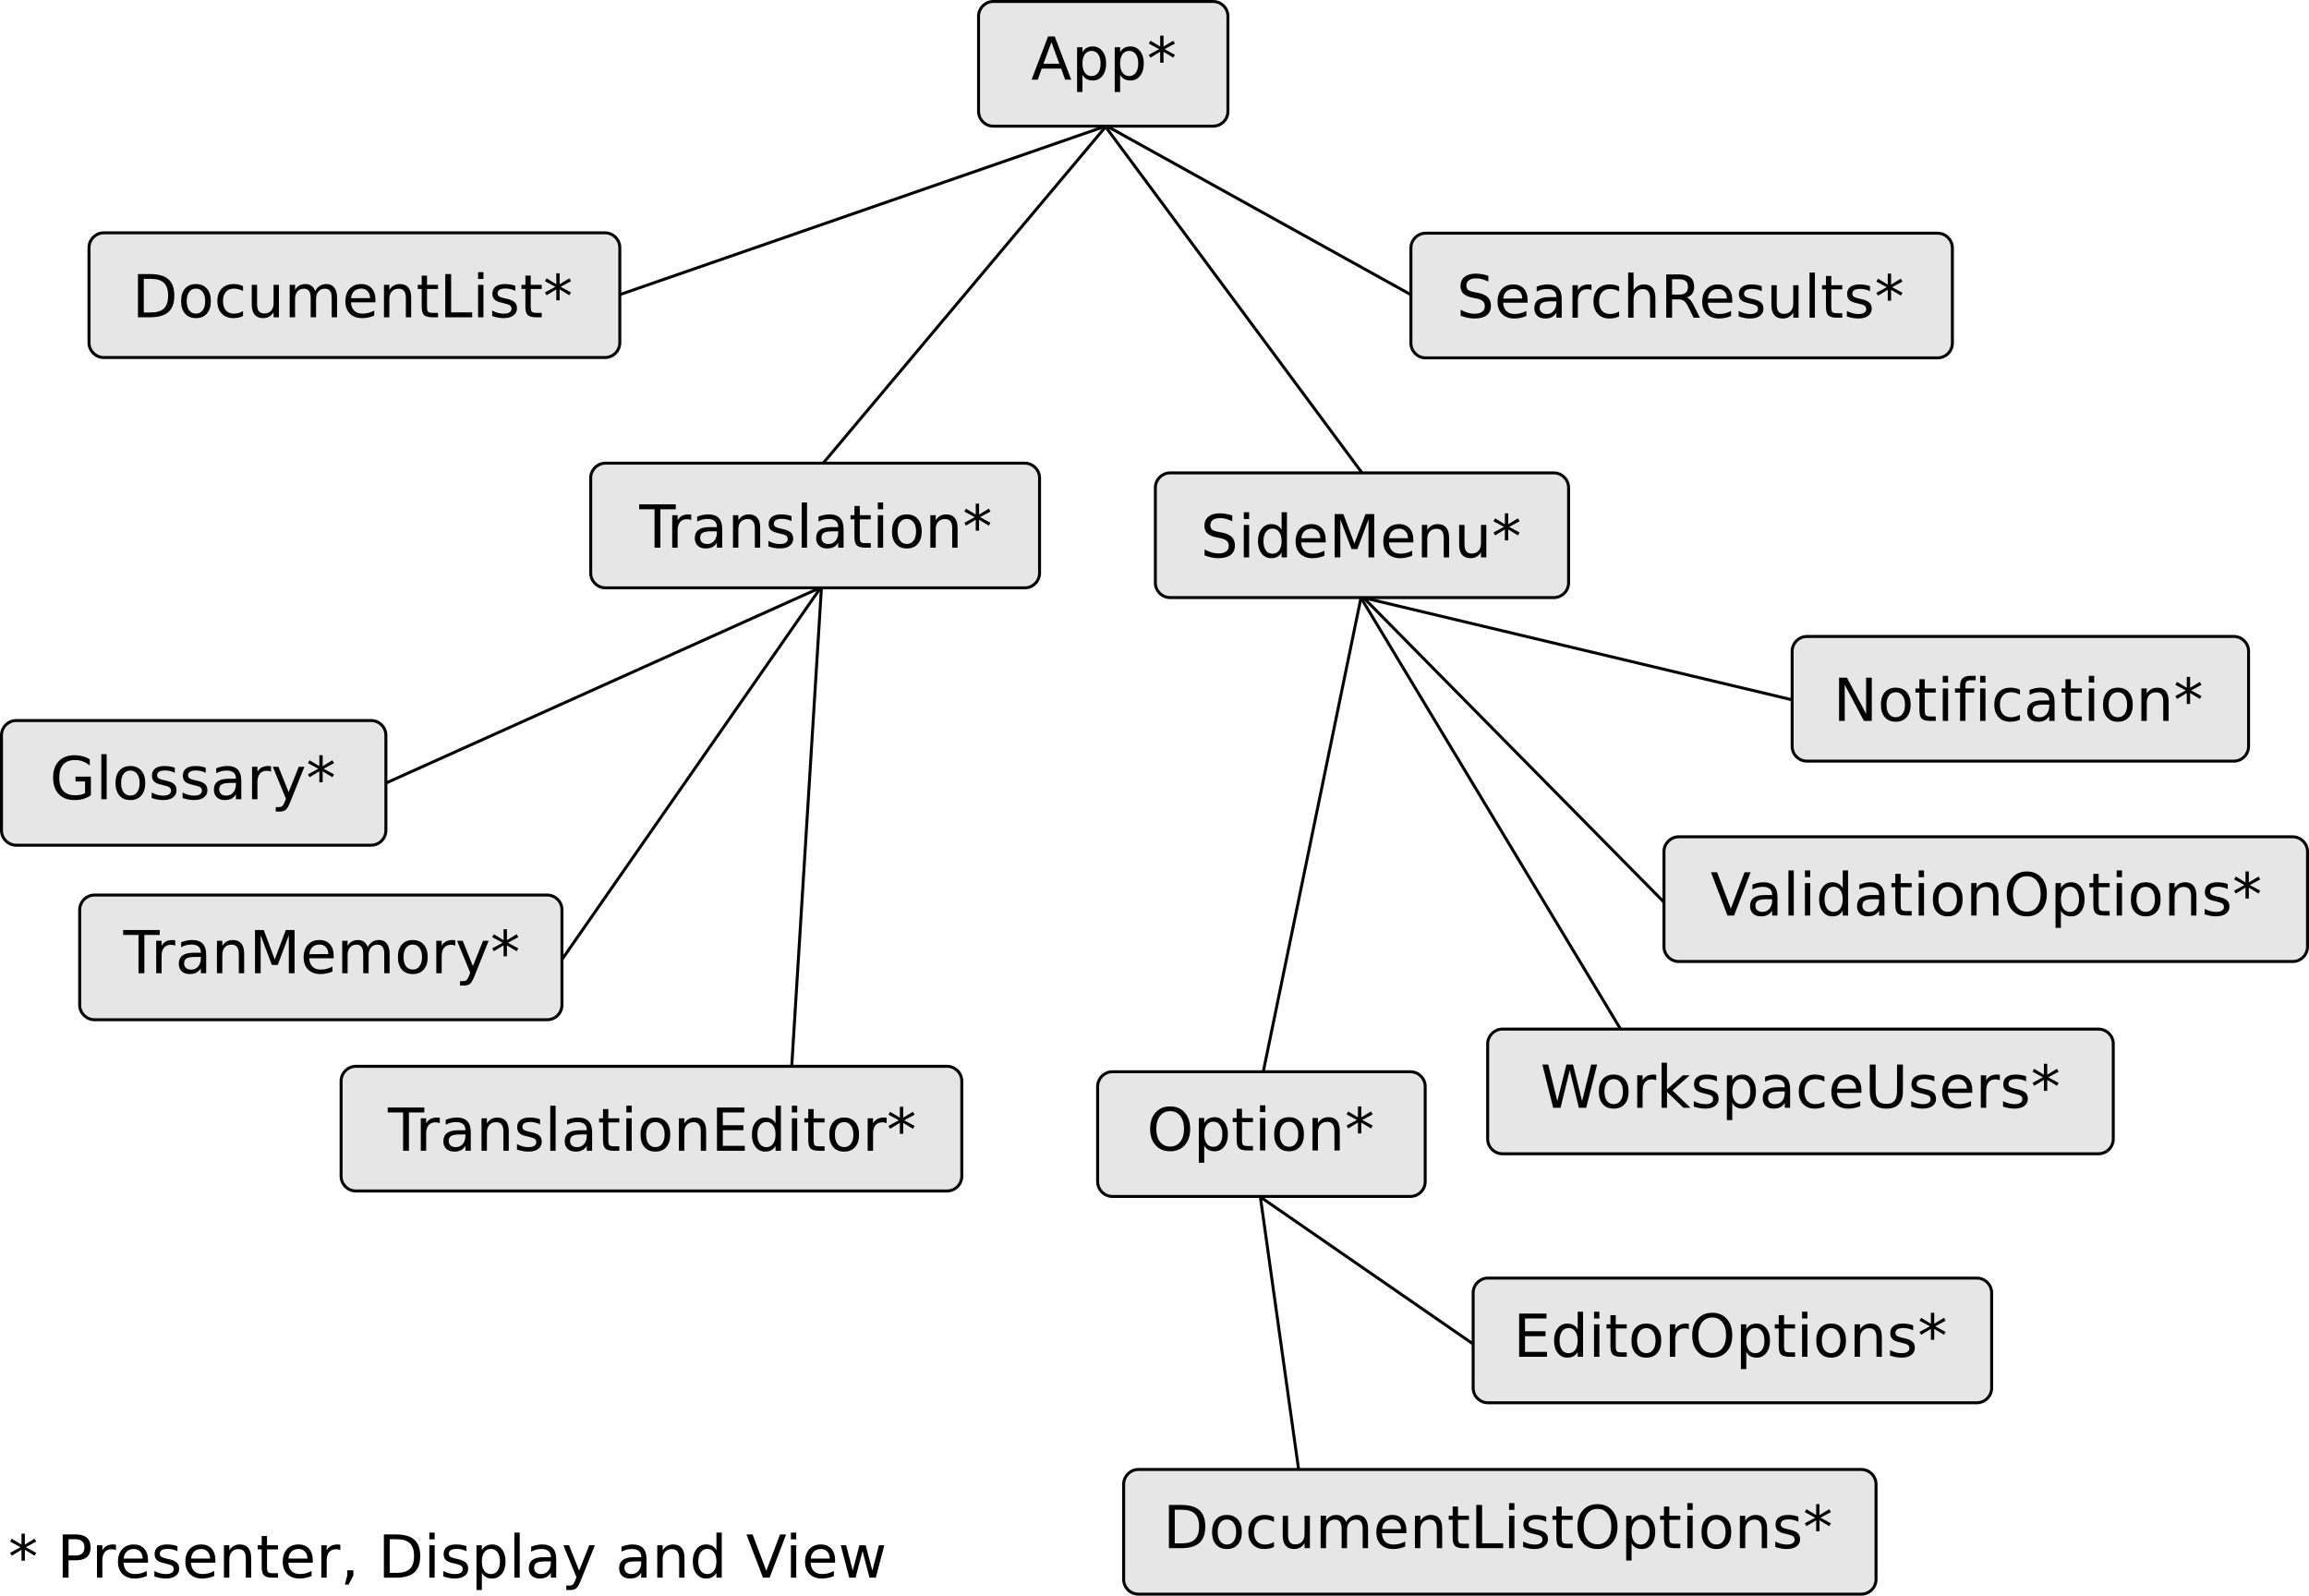
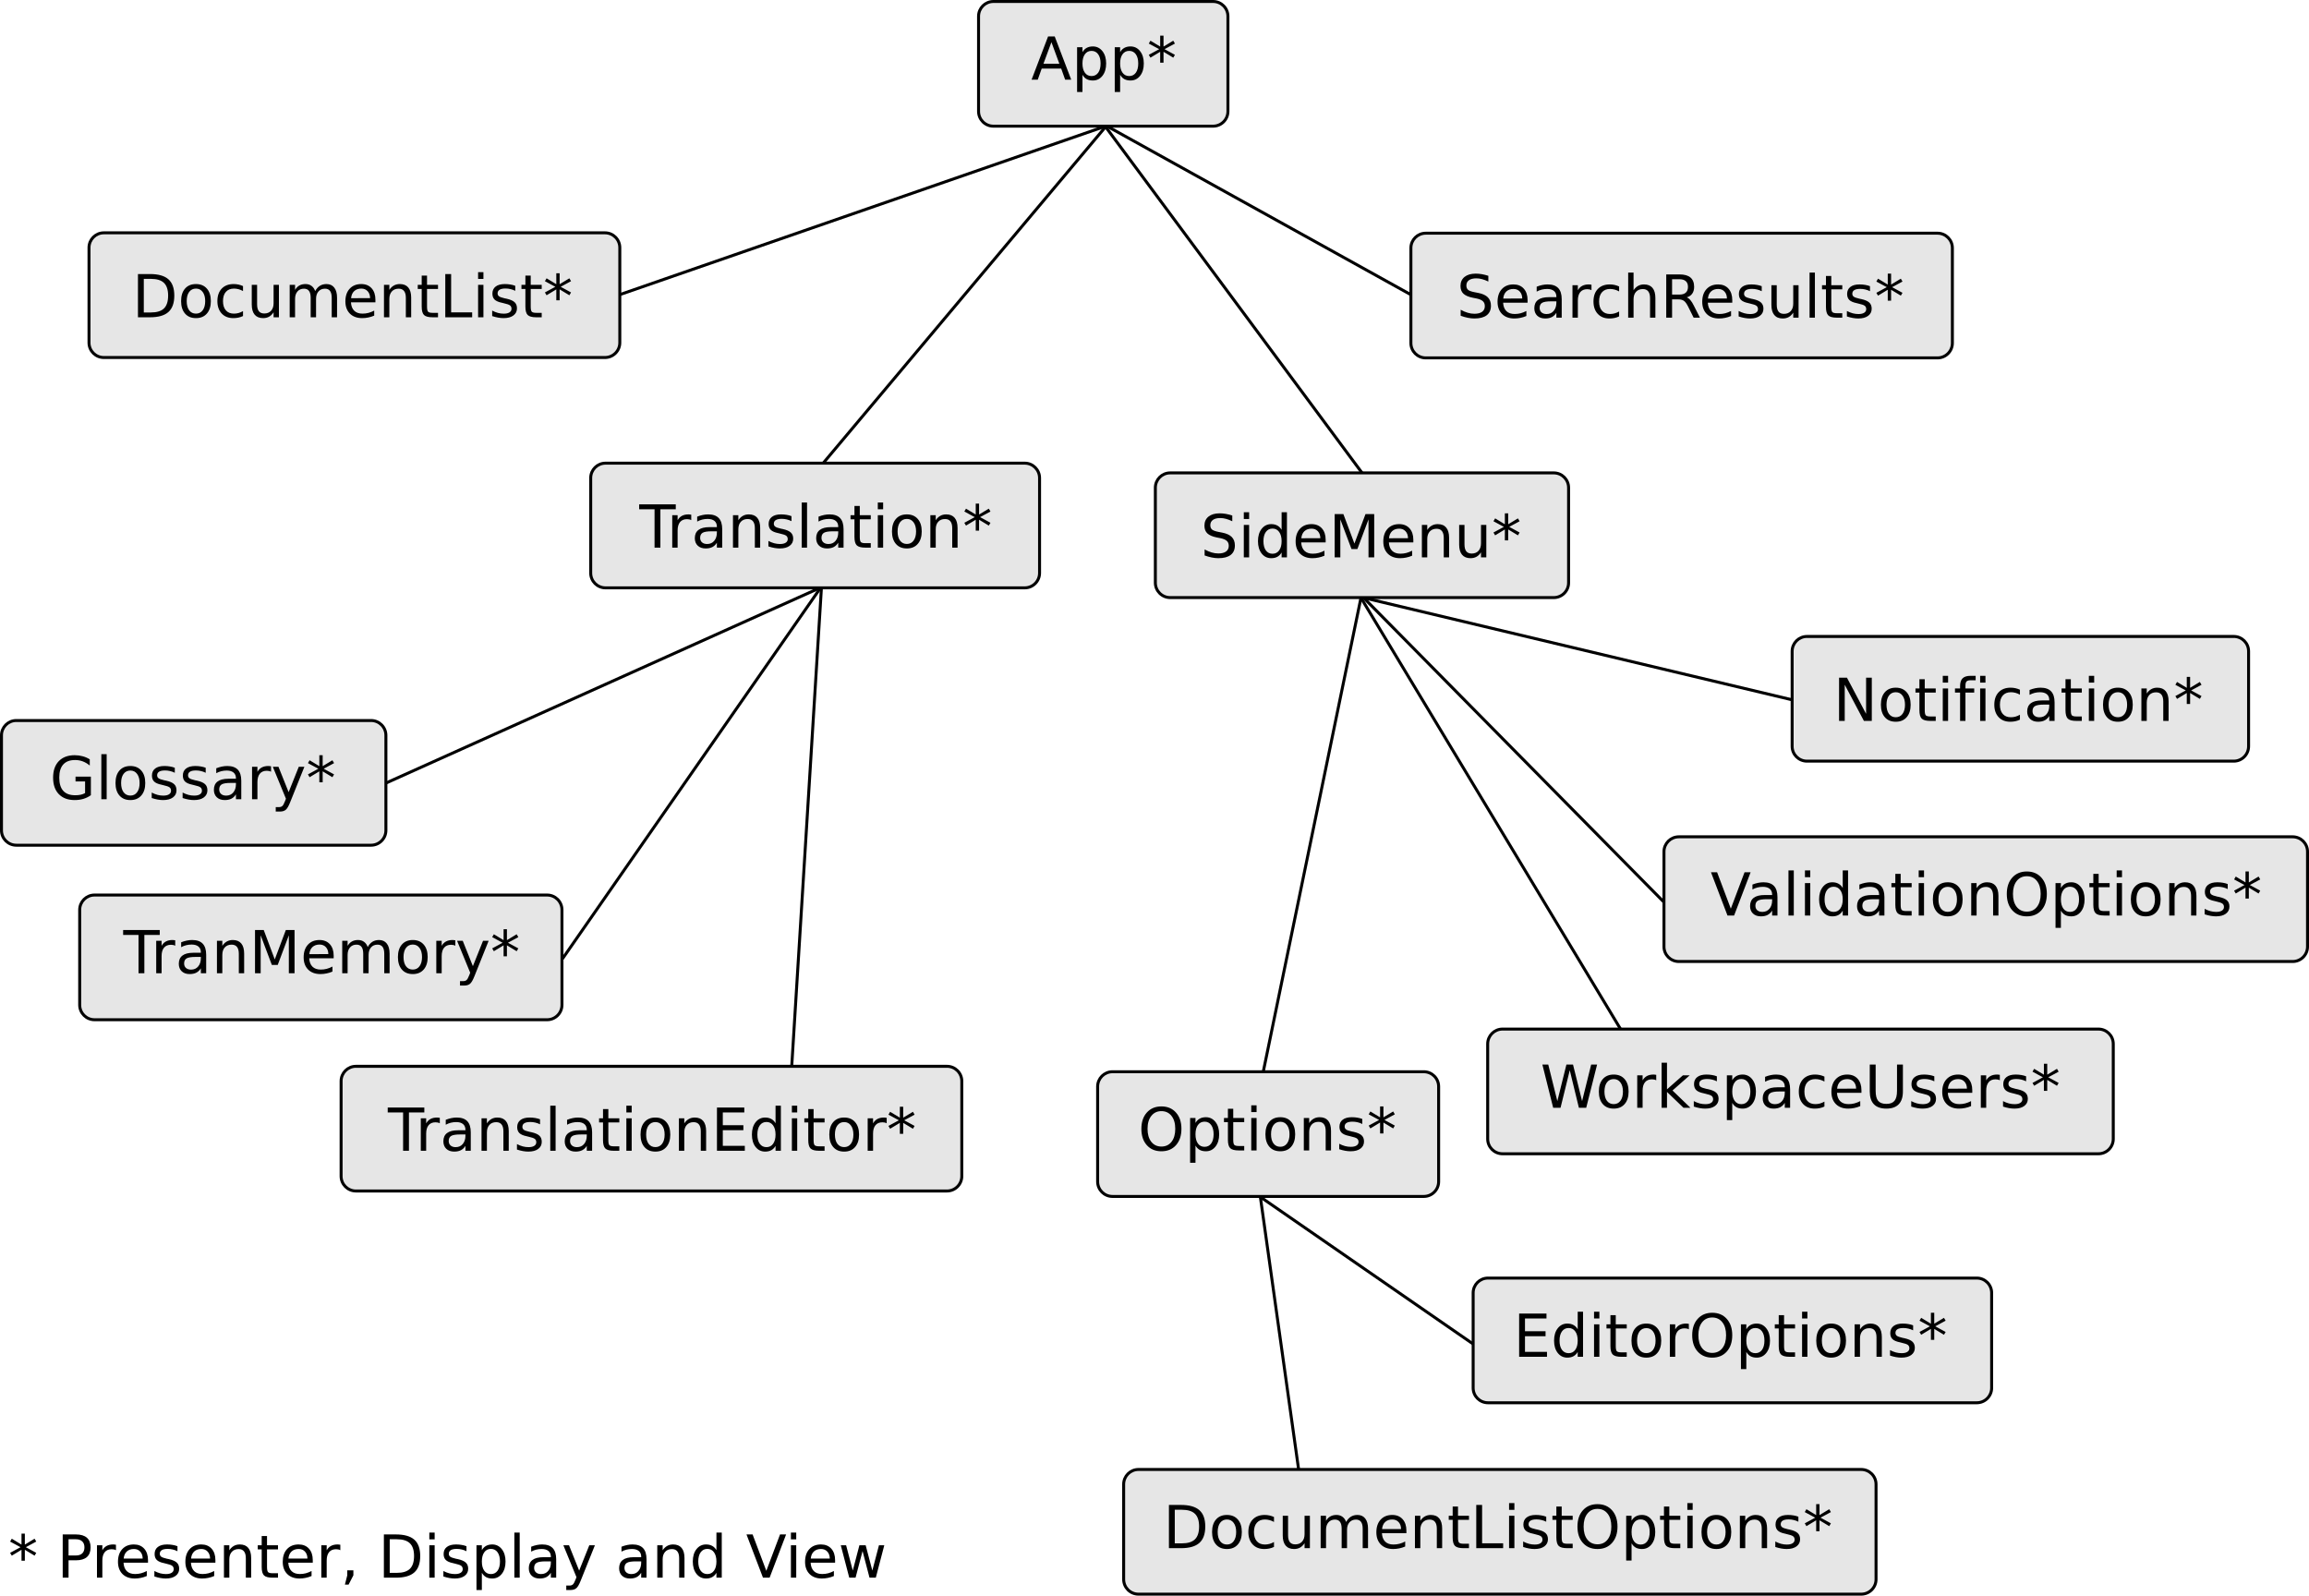
<svg xmlns="http://www.w3.org/2000/svg" width="778.465" height="537.956" id="svg4162" version="1.1">
  <defs id="defs4164">
    </defs>
  <g id="layer1" transform="translate(-6.975418,-35.78899)">
    <path style="fill:none;stroke:#000000;stroke-width:1px;stroke-linecap:butt;stroke-linejoin:miter;stroke-opacity:1" d="M 384.375,76.713 212.362,136.356" id="path4727" />
    <path style="fill:none;stroke:#000000;stroke-width:1px;stroke-linecap:butt;stroke-linejoin:miter;stroke-opacity:1" d="M 375.278,75.599 485.274,136.601" id="path4729" />
    <path style="fill:none;stroke:#000000;stroke-width:1px;stroke-linecap:butt;stroke-linejoin:miter;stroke-opacity:1" d="M 381.93,75.898 282.903,193.846" id="path4731" />
    <path style="fill:none;stroke:#000000;stroke-width:1px;stroke-linecap:butt;stroke-linejoin:miter;stroke-opacity:1" d="M 377.049,74.94 469.731,200.009" id="path4733" />
    <path style="fill:none;stroke:#000000;stroke-width:1px;stroke-linecap:butt;stroke-linejoin:miter;stroke-opacity:1" d="m 466.788,232.6 -34.695,168.322" id="path4783" />
    <path style="fill:none;stroke:#000000;stroke-width:1px;stroke-linecap:butt;stroke-linejoin:miter;stroke-opacity:1" d="m 462.801,232.316 93.234,154.902" id="path4785" />
    <path style="fill:none;stroke:#000000;stroke-width:1px;stroke-linecap:butt;stroke-linejoin:miter;stroke-opacity:1" d="M 461.94,232.485 570.112,342.11" id="path4787" />
    <path style="fill:none;stroke:#000000;stroke-width:1px;stroke-linecap:butt;stroke-linejoin:miter;stroke-opacity:1" d="m 428.153,436.741 78.647,54.351" id="path4789" />
    <path style="fill:none;stroke:#000000;stroke-width:1px;stroke-linecap:butt;stroke-linejoin:miter;stroke-opacity:1" d="m 431.331,435.27 14.04,100.015" id="path4793" />
    <path style="fill:none;stroke:#000000;stroke-width:1px;stroke-linecap:butt;stroke-linejoin:miter;stroke-opacity:1" d="M 289.611,231.186 132.903,301.672" id="path4819" />
    <path style="fill:none;stroke:#000000;stroke-width:1px;stroke-linecap:butt;stroke-linejoin:miter;stroke-opacity:1" d="M 286.311,230.093 196.581,359.066" id="path4823" />
    <path style="fill:none;stroke:#000000;stroke-width:1px;stroke-linecap:butt;stroke-linejoin:miter;stroke-opacity:1" d="M 284.203,229.34 273.677,398.895" id="path4827" />
    <path style="fill:none;stroke:#000000;stroke-width:1px;stroke-linecap:butt;stroke-linejoin:miter;stroke-opacity:1" d="M 614.777,272.582 458.309,235.314" id="path4829" />
    <g id="g4959">
      <rect ry="5" rx="5" y="36.289" x="336.89" height="42.036" width="84.072" id="rect4172" style="fill:#e6e6e6;fill-rule:evenodd;stroke:#000000;stroke-width:1px;stroke-linecap:butt;stroke-linejoin:miter;stroke-opacity:1" />
      <text id="text4684" y="62.649" x="354.614" style="font-size:20px;font-style:normal;font-weight:normal;fill:#000000;fill-opacity:1;stroke:none;font-family:Bitstream Vera Sans" xml:space="preserve">
        <tspan y="62.649" x="354.614" id="tspan4686">App*</tspan>
      </text>
    </g>
    <g id="g4951">
      <rect style="fill:#e6e6e6;fill-rule:evenodd;stroke:#000000;stroke-width:1px;stroke-linecap:butt;stroke-linejoin:miter;stroke-opacity:1" id="rect4695" width="178.954" height="42.036" x="36.983" y="114.285" rx="5" ry="5" />
      <text xml:space="preserve" style="font-size:20px;font-style:normal;font-weight:normal;fill:#000000;fill-opacity:1;stroke:none;font-family:Bitstream Vera Sans" x="51.519" y="142.759" id="text4697">
        <tspan id="tspan4699" x="51.519" y="142.759">DocumentList*</tspan>
      </text>
    </g>
    <g id="g4943">
      <rect ry="5" rx="5" y="114.411" x="482.65" height="42.036" width="182.557" id="rect4703" style="fill:#e6e6e6;fill-rule:evenodd;stroke:#000000;stroke-width:1px;stroke-linecap:butt;stroke-linejoin:miter;stroke-opacity:1" />
      <text id="text4705" y="142.885" x="498.06" style="font-size:20px;font-style:normal;font-weight:normal;fill:#000000;fill-opacity:1;stroke:none;font-family:Bitstream Vera Sans" xml:space="preserve">
        <tspan y="142.885" x="498.06" id="tspan4707">SearchResults*</tspan>
      </text>
    </g>
    <g id="g4935">
      <rect style="fill:#e6e6e6;fill-rule:evenodd;stroke:#000000;stroke-width:1px;stroke-linecap:butt;stroke-linejoin:miter;stroke-opacity:1" id="rect4711" width="139.32" height="42.036" x="396.495" y="195.222" rx="5" ry="5" />
      <text xml:space="preserve" style="font-size:20px;font-style:normal;font-weight:normal;fill:#000000;fill-opacity:1;stroke:none;font-family:Bitstream Vera Sans" x="411.731" y="223.696" id="text4713">
        <tspan id="tspan4715" x="411.731" y="223.696">SideMenu*</tspan>
      </text>
    </g>
    <g id="g4927">
      <rect style="fill:#e6e6e6;fill-rule:evenodd;stroke:#000000;stroke-width:1px;stroke-linecap:butt;stroke-linejoin:miter;stroke-opacity:1" id="rect4719" width="151.33" height="42.036" x="206.126" y="191.94" rx="5" ry="5" />
      <text xml:space="preserve" style="font-size:20px;font-style:normal;font-weight:normal;fill:#000000;fill-opacity:1;stroke:none;font-family:Bitstream Vera Sans" x="222.528" y="220.414" id="text4721">
        <tspan id="tspan4723" x="222.528" y="220.414">Translation*</tspan>
      </text>
    </g>
    <g id="g4879">
      <rect ry="5" rx="5" y="382.733" x="508.537" height="42.036" width="210.914" id="rect4737" style="fill:#e6e6e6;fill-rule:evenodd;stroke:#000000;stroke-width:1px;stroke-linecap:butt;stroke-linejoin:miter;stroke-opacity:1" />
      <text id="text4739" y="409.269" x="526.304" style="font-size:20px;font-style:normal;font-weight:normal;fill:#000000;fill-opacity:1;stroke:none;font-family:Bitstream Vera Sans" xml:space="preserve">
        <tspan y="409.269" x="526.304" id="tspan4741">WorkspaceUsers*</tspan>
      </text>
    </g>
-     <g id="g4971">
-       <rect style="fill:#e6e6e6;fill-rule:evenodd;stroke:#000000;stroke-width:1px;stroke-linecap:butt;stroke-linejoin:miter;stroke-opacity:1" id="rect4745" width="110.435" height="42.036" x="377.034" y="397.116" rx="5" ry="5" />
-       <text xml:space="preserve" style="font-size:20px;font-style:normal;font-weight:normal;fill:#000000;fill-opacity:1;stroke:none;font-family:Bitstream Vera Sans" x="393.609" y="423.652" id="text4747">
-         <tspan id="tspan4749" x="393.609" y="423.652">Option*</tspan>
+     <g id="g4129">
+       <rect style="fill:#e6e6e6;fill-rule:evenodd;stroke:#000000;stroke-width:1px;stroke-linecap:butt;stroke-linejoin:miter;stroke-opacity:1" id="rect4745" width="114.968" height="42.036" x="377.034" y="397.116" rx="5" ry="5" />
+       <text xml:space="preserve" style="font-size:20px;font-style:normal;font-weight:normal;fill:#000000;fill-opacity:1;stroke:none;font-family:Bitstream Vera Sans" x="390.66" y="423.652" id="text4747">
+         <tspan id="tspan4749" x="390.66" y="423.652">Options*</tspan>
      </text>
    </g>
    <g id="g4887">
      <rect ry="5" rx="5" y="317.913" x="567.974" height="42.036" width="216.967" id="rect4753" style="fill:#e6e6e6;fill-rule:evenodd;stroke:#000000;stroke-width:1px;stroke-linecap:butt;stroke-linejoin:miter;stroke-opacity:1" />
      <text id="text4755" y="344.449" x="583.669" style="font-size:20px;font-style:normal;font-weight:normal;fill:#000000;fill-opacity:1;stroke:none;font-family:Bitstream Vera Sans" xml:space="preserve">
        <tspan y="344.449" x="583.669" id="tspan4757">ValidationOptions*</tspan>
      </text>
    </g>
    <g id="g4863">
      <rect ry="5" rx="5" y="466.679" x="503.638" height="42.036" width="174.808" id="rect4761" style="fill:#e6e6e6;fill-rule:evenodd;stroke:#000000;stroke-width:1px;stroke-linecap:butt;stroke-linejoin:miter;stroke-opacity:1" />
      <text id="text4763" y="493.215" x="517.175" style="font-size:20px;font-style:normal;font-weight:normal;fill:#000000;fill-opacity:1;stroke:none;font-family:Bitstream Vera Sans" xml:space="preserve">
        <tspan y="493.215" x="517.175" id="tspan4765">EditorOptions*</tspan>
      </text>
    </g>
    <g id="g4855">
      <rect style="fill:#e6e6e6;fill-rule:evenodd;stroke:#000000;stroke-width:1px;stroke-linecap:butt;stroke-linejoin:miter;stroke-opacity:1" id="rect4769" width="253.663" height="42.036" x="385.808" y="531.209" rx="5" ry="5" />
      <text xml:space="preserve" style="font-size:20px;font-style:normal;font-weight:normal;fill:#000000;fill-opacity:1;stroke:none;font-family:Bitstream Vera Sans" x="399.105" y="557.745" id="text4771">
        <tspan id="tspan4773" x="399.105" y="557.745">DocumentListOptions*</tspan>
      </text>
    </g>
    <g id="g4895">
      <rect ry="5" rx="5" y="250.364" x="611.184" height="42.036" width="153.887" id="rect4777" style="fill:#e6e6e6;fill-rule:evenodd;stroke:#000000;stroke-width:1px;stroke-linecap:butt;stroke-linejoin:miter;stroke-opacity:1" />
      <text id="text4779" y="278.838" x="625.041" style="font-size:20px;font-style:normal;font-weight:normal;fill:#000000;fill-opacity:1;stroke:none;font-family:Bitstream Vera Sans" xml:space="preserve">
        <tspan y="278.838" x="625.041" id="tspan4781">Notification*</tspan>
      </text>
    </g>
    <g id="g4903">
      <rect ry="5" rx="5" y="395.284" x="121.975" height="42.036" width="209.265" id="rect4797" style="fill:#e6e6e6;fill-rule:evenodd;stroke:#000000;stroke-width:1px;stroke-linecap:butt;stroke-linejoin:miter;stroke-opacity:1" />
      <text id="text4799" y="423.758" x="137.754" style="font-size:20px;font-style:normal;font-weight:normal;fill:#000000;fill-opacity:1;stroke:none;font-family:Bitstream Vera Sans" xml:space="preserve">
        <tspan y="423.758" x="137.754" id="tspan4801">TranslationEditor*</tspan>
      </text>
    </g>
    <g id="g4911">
      <rect style="fill:#e6e6e6;fill-rule:evenodd;stroke:#000000;stroke-width:1px;stroke-linecap:butt;stroke-linejoin:miter;stroke-opacity:1" id="rect4805" width="162.595" height="42.036" x="33.842" y="337.544" rx="5" ry="5" />
      <text xml:space="preserve" style="font-size:20px;font-style:normal;font-weight:normal;fill:#000000;fill-opacity:1;stroke:none;font-family:Bitstream Vera Sans" x="48.552" y="363.904" id="text4807">
        <tspan id="tspan4809" x="48.552" y="363.904">TranMemory*</tspan>
      </text>
    </g>
    <g id="g4919">
      <rect ry="5" rx="5" y="278.704" x="7.475" height="42.036" width="129.604" id="rect4813" style="fill:#e6e6e6;fill-rule:evenodd;stroke:#000000;stroke-width:1px;stroke-linecap:butt;stroke-linejoin:miter;stroke-opacity:1" />
      <text id="text4815" y="305.24" x="23.752" style="font-size:20px;font-style:normal;font-weight:normal;fill:#000000;fill-opacity:1;stroke:none;font-family:Bitstream Vera Sans" xml:space="preserve">
        <tspan y="305.24" x="23.752" id="tspan4817">Glossary*</tspan>
      </text>
    </g>
    <text xml:space="preserve" style="font-size:20px;font-style:normal;font-weight:normal;fill:#000000;fill-opacity:1;stroke:none;font-family:Bitstream Vera Sans" x="9.79" y="567.685" id="text4967">
      <tspan id="tspan4969" x="9.79" y="567.685">* Presenter, Display and View</tspan>
    </text>
  </g>
</svg>
